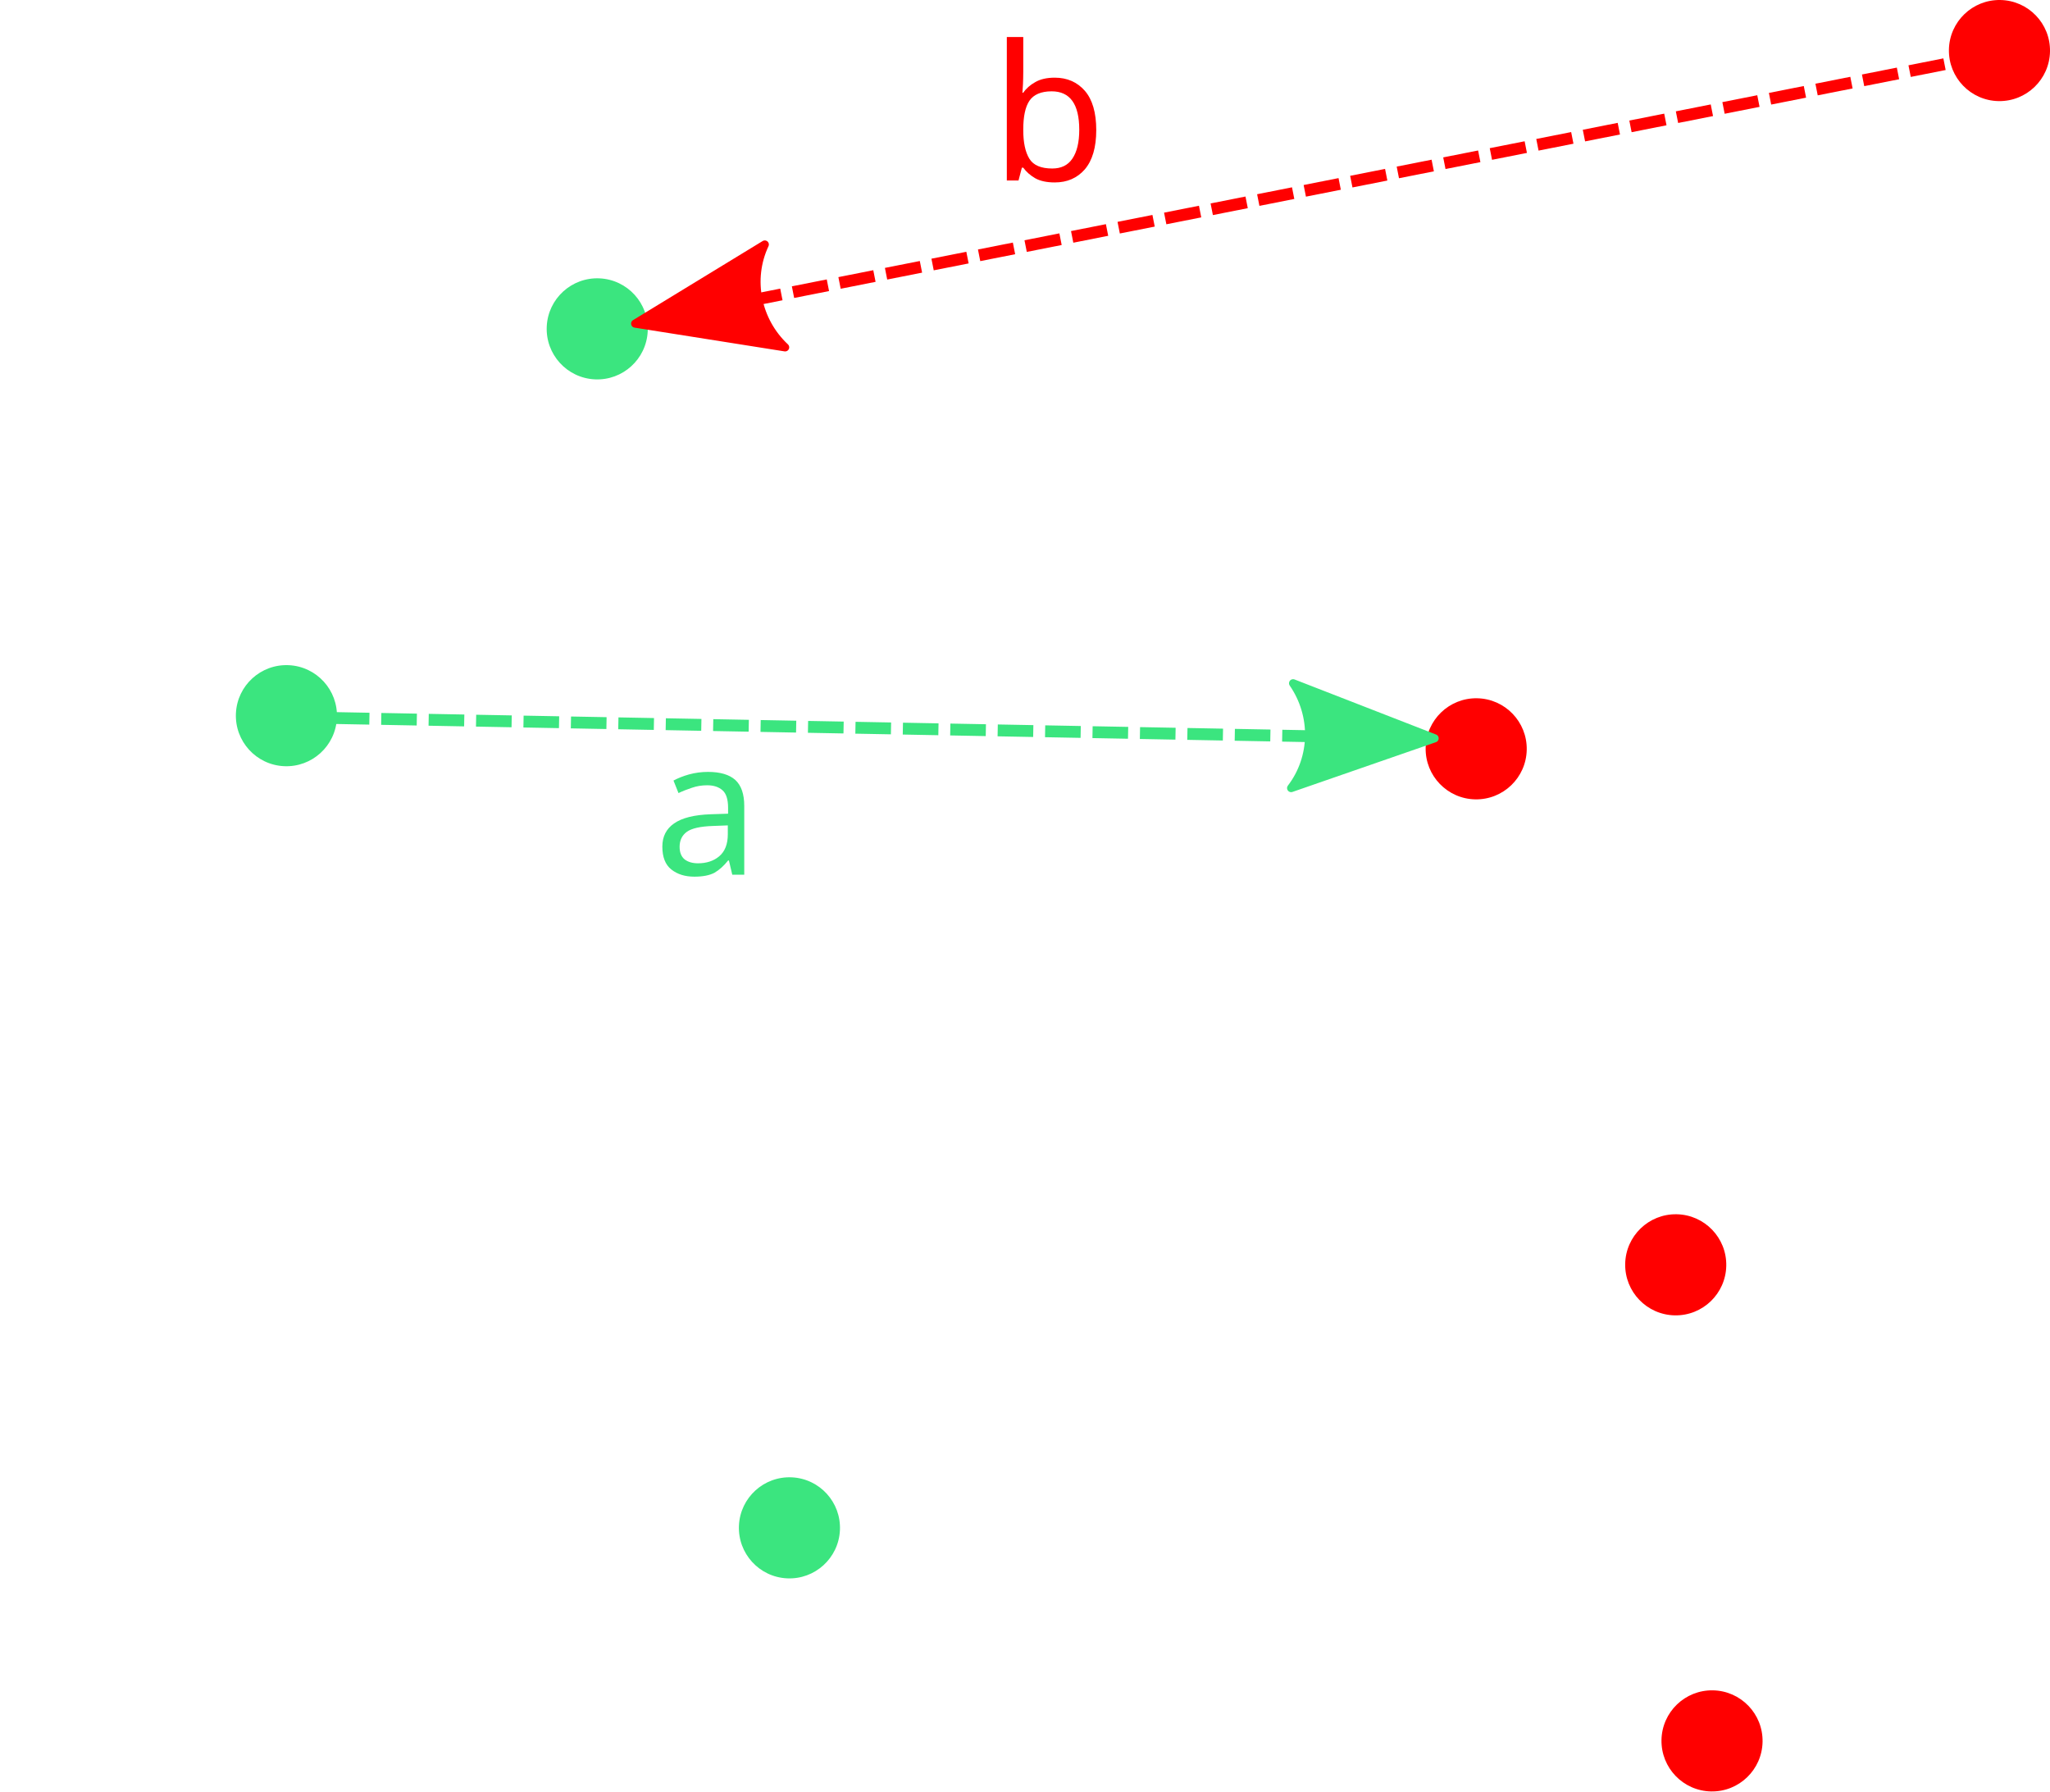
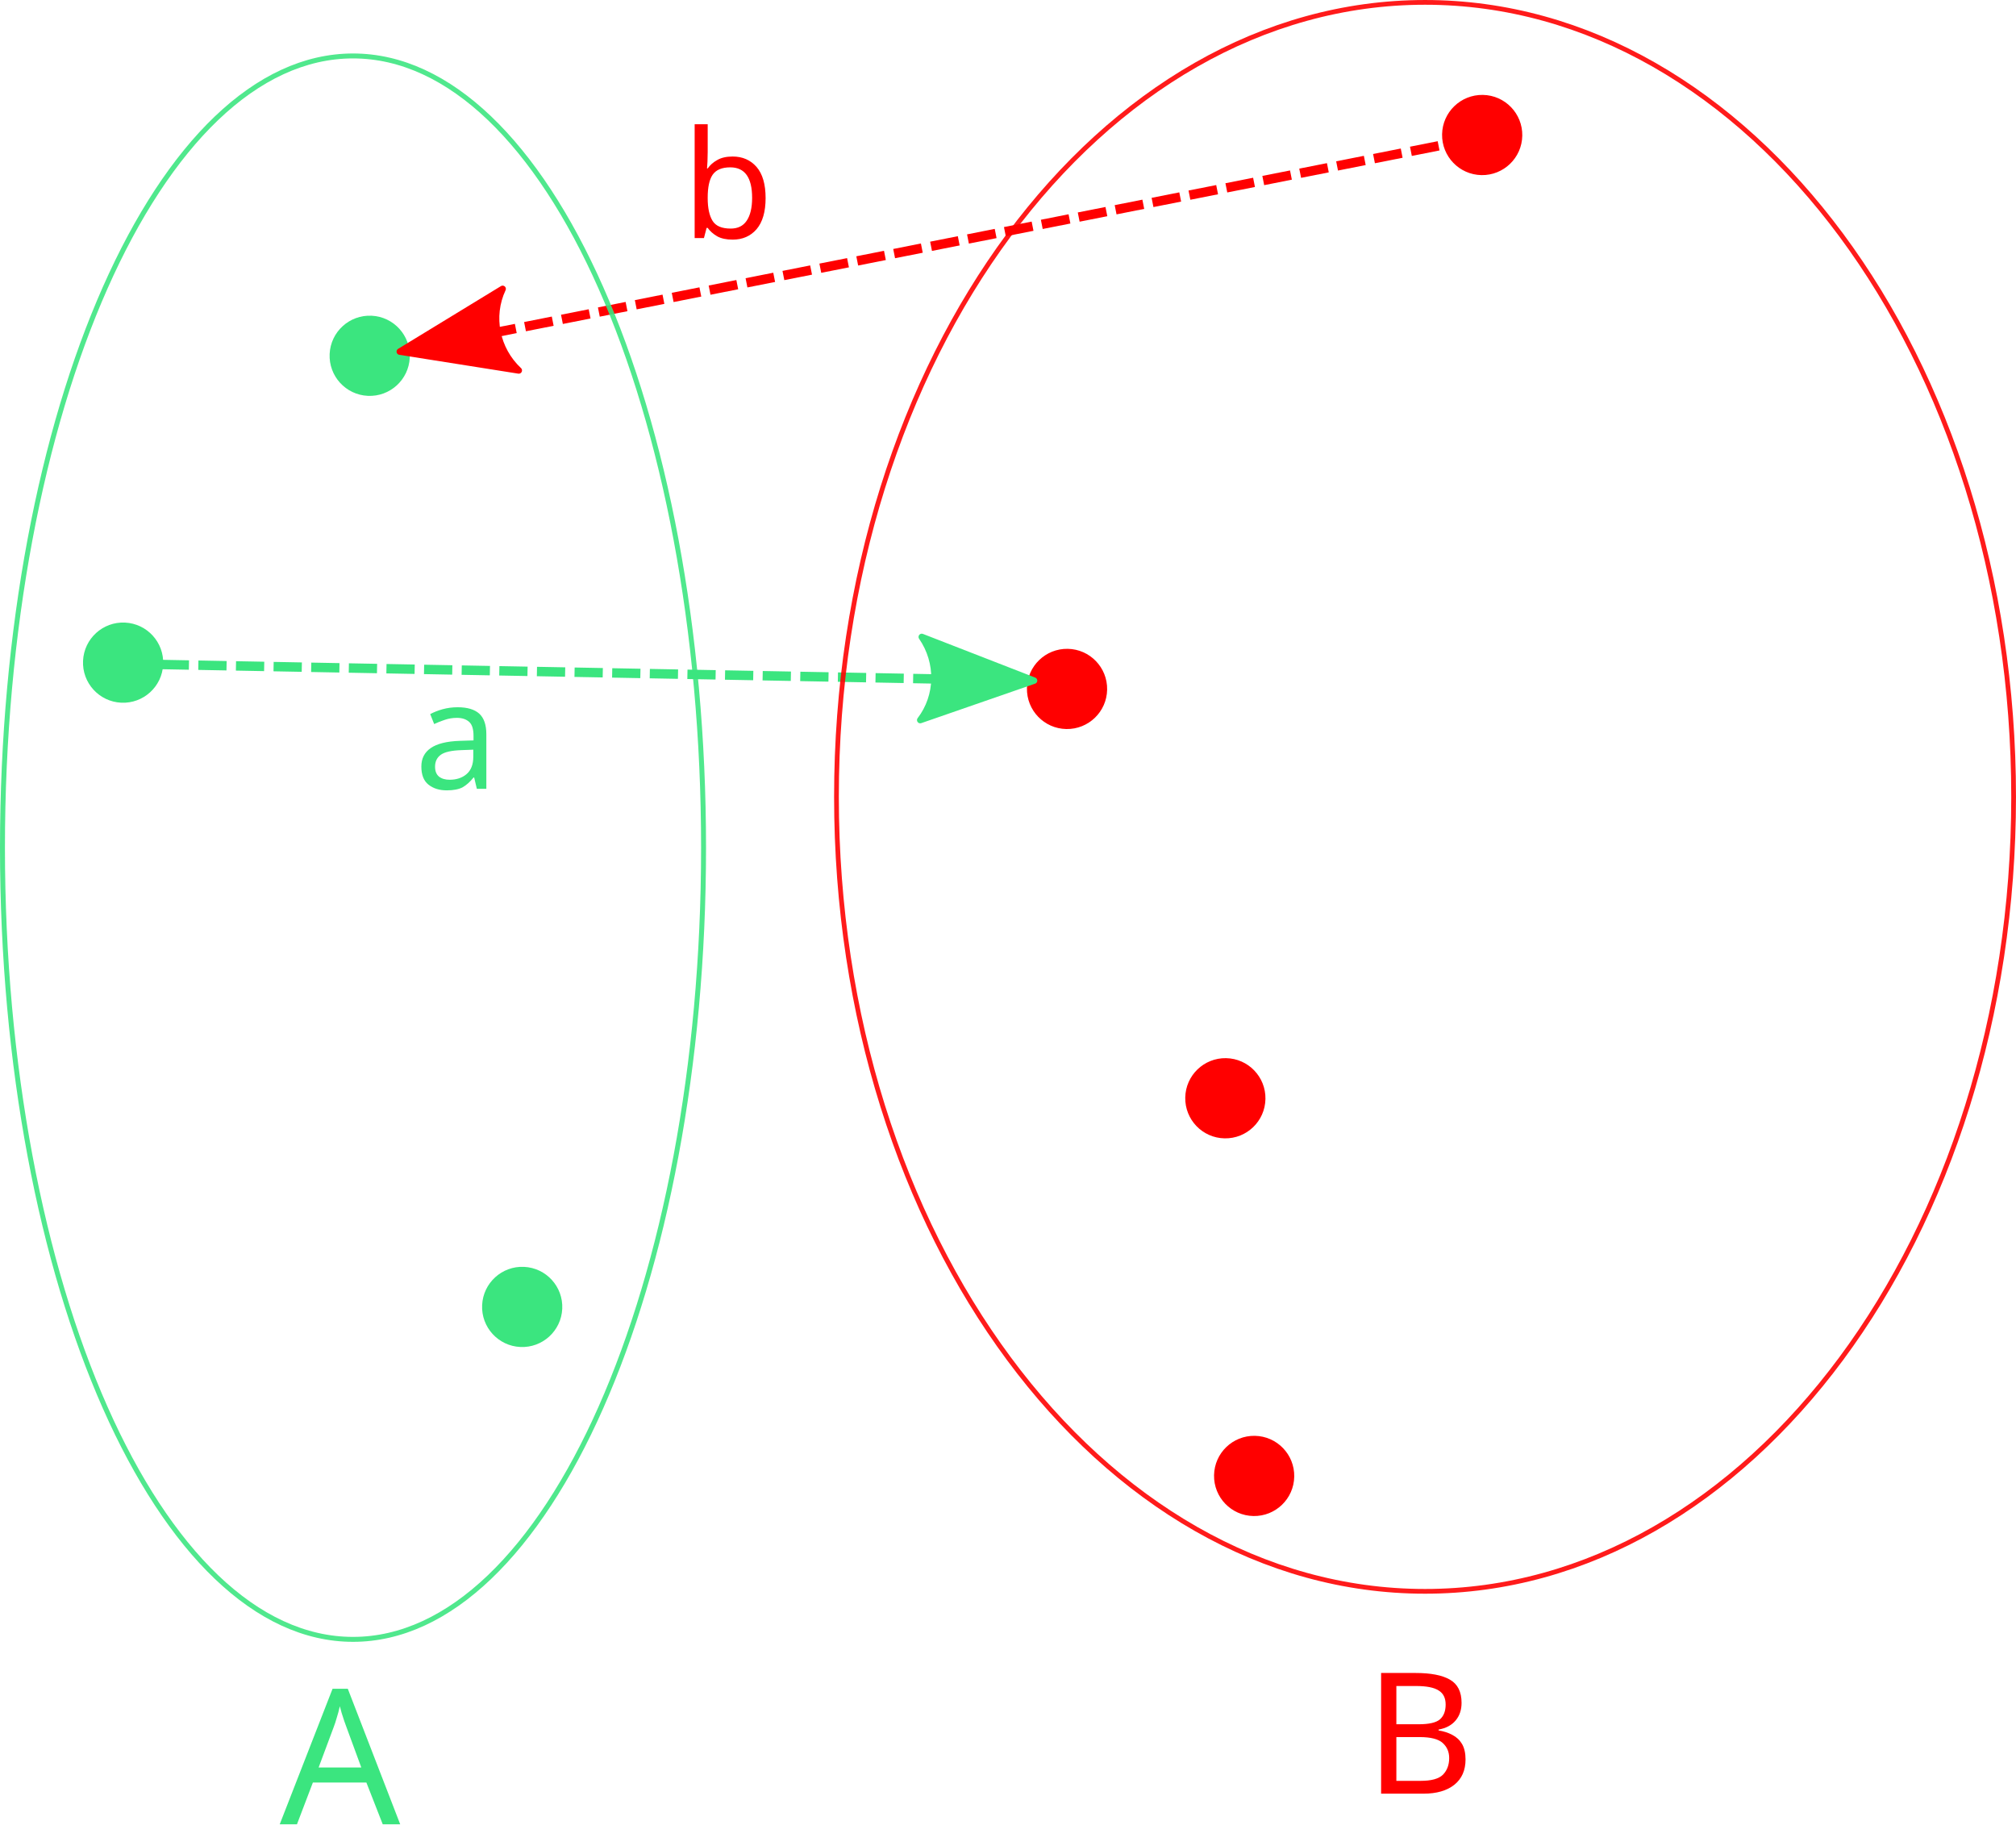
- <svg xmlns="http://www.w3.org/2000/svg" width="114.975mm" height="100.457mm" viewBox="0 0 114.975 100.457" version="1.1" id="svg8">
+ <svg xmlns="http://www.w3.org/2000/svg" width="142.516mm" height="128.954mm" viewBox="0 0 142.516 128.954" version="1.1" id="svg8">
  <defs id="defs2">
    <marker style="overflow:visible" id="marker1513" refX="0" refY="0" orient="auto">
      <path transform="matrix(-1.1,0,0,-1.1,-1.1,0)" d="M 8.719,4.034 -2.207,0.016 8.719,-4.002 c -1.745,2.372 -1.735,5.617 -6e-7,8.035 z" style="fill:#ff0000;fill-opacity:1;fill-rule:evenodd;stroke:#ff0000;stroke-width:0.625;stroke-linejoin:round;stroke-opacity:1" id="path1511" />
    </marker>
    <marker orient="auto" refY="0" refX="0" id="Arrow2Lend" style="overflow:visible">
      <path id="path910" style="fill:#3be57f;fill-opacity:1;fill-rule:evenodd;stroke:#3be57f;stroke-width:0.625;stroke-linejoin:round;stroke-opacity:1" d="M 8.719,4.034 -2.207,0.016 8.719,-4.002 c -1.745,2.372 -1.735,5.617 -6e-7,8.035 z" transform="matrix(-1.1,0,0,-1.1,-1.1,0)" />
    </marker>
    <marker orient="auto" refY="0" refX="0" id="marker1173" style="overflow:visible">
      <path id="path1171" d="M 0,0 5,-5 -12.5,0 5,5 Z" style="fill:#3be57f;fill-opacity:1;fill-rule:evenodd;stroke:#3be57f;stroke-width:1pt;stroke-opacity:1" transform="matrix(-0.8,0,0,-0.8,-10,0)" />
    </marker>
    <marker orient="auto" refY="0" refX="0" id="Arrow1Lend" style="overflow:visible">
      <path id="path892" d="M 0,0 5,-5 -12.5,0 5,5 Z" style="fill:#3be57f;fill-opacity:1;fill-rule:evenodd;stroke:#3be57f;stroke-width:1pt;stroke-opacity:1" transform="matrix(-0.8,0,0,-0.8,-10,0)" />
    </marker>
  </defs>
-   <g id="layer1" transform="translate(-33.43826,-65.48048)">
+   <g id="layer1" transform="translate(-40.79934,-58.77196)">
    <circle style="fill:#3be57f;fill-opacity:1;stroke:none;stroke-width:0.965;stroke-miterlimit:4;stroke-dasharray:none;stroke-dashoffset:0;stroke-opacity:1" id="path817" cx="70.782" cy="80.703" r="2.835" transform="rotate(2.677738)" />
    <circle style="fill:#3be57f;fill-opacity:1;stroke:none;stroke-width:0.965;stroke-miterlimit:4;stroke-dasharray:none;stroke-dashoffset:0;stroke-opacity:1" id="path817-3" cx="84.691" cy="147.36" r="2.835" transform="rotate(2.677738)" />
    <circle style="fill:#3be57f;fill-opacity:1;stroke:none;stroke-width:0.965;stroke-miterlimit:4;stroke-dasharray:none;stroke-dashoffset:0;stroke-opacity:1" id="path817-6" cx="54.382" cy="103.185" r="2.835" transform="rotate(2.677738)" />
    <circle style="fill:#ff0000;fill-opacity:1;stroke:none;stroke-width:0.965;stroke-miterlimit:4;stroke-dasharray:none;stroke-dashoffset:0;stroke-opacity:1" id="path817-5" cx="146.8" cy="65.65" r="2.835" transform="rotate(1.044668)" />
    <circle style="fill:#ff0000;fill-opacity:1;stroke:none;stroke-width:0.965;stroke-miterlimit:4;stroke-dasharray:none;stroke-dashoffset:0;stroke-opacity:1" id="path817-5-5" cx="118.171" cy="105.334" r="2.835" transform="rotate(1.044668)" />
    <circle style="fill:#ff0000;fill-opacity:1;stroke:none;stroke-width:0.965;stroke-miterlimit:4;stroke-dasharray:none;stroke-dashoffset:0;stroke-opacity:1" id="path817-5-6" cx="129.888" cy="134.06" r="2.835" transform="rotate(1.044668)" />
    <circle style="fill:#ff0000;fill-opacity:1;stroke:none;stroke-width:0.965;stroke-miterlimit:4;stroke-dasharray:none;stroke-dashoffset:0;stroke-opacity:1" id="path817-5-2" cx="132.41" cy="160.715" r="2.835" transform="rotate(1.044668)" />
    <path style="fill:none;stroke:#3be57f;stroke-width:0.665;stroke-linecap:butt;stroke-linejoin:miter;stroke-miterlimit:4;stroke-dasharray:1.995, 0.665;stroke-dashoffset:0;stroke-opacity:1;marker-end:url(#Arrow2Lend)" d="m 52.161,105.744 c 20.285,0.378 40.57,0.756 60.854,1.134" id="path885" />
    <path id="path1507" d="M 109.613,97.051 C 85.423,101.838 61.232,106.626 37.042,111.414" style="fill:none;stroke:#ff0000;stroke-width:0.665;stroke-linecap:butt;stroke-linejoin:miter;stroke-miterlimit:4;stroke-dasharray:1.995, 0.665;stroke-dashoffset:0;stroke-opacity:1;marker-end:url(#marker1513)" transform="translate(32.88393,-27.97024)" />
-     <text xml:space="preserve" style="font-style:normal;font-weight:normal;font-size:10.583px;line-height:1.25;font-family:sans-serif;letter-spacing:0px;word-spacing:0px;fill:#3be57f;fill-opacity:1;stroke:none;stroke-width:0.265;" x="70.102" y="114.533" id="text2365">
-       <tspan id="tspan2363" x="70.102" y="114.533" style="stroke-width:0.265;fill:#3be57f;fill-opacity:1;">a</tspan>
+     <text xml:space="preserve" style="font-style:normal;font-weight:normal;font-size:10.583px;line-height:1.25;font-family:sans-serif;letter-spacing:0px;word-spacing:0px;fill:#3be57f;fill-opacity:1;stroke:none;stroke-width:0.265" x="70.102" y="114.533" id="text2365">
+       <tspan id="tspan2363" x="70.102" y="114.533" style="fill:#3be57f;fill-opacity:1;stroke-width:0.265">a</tspan>
    </text>
-     <text xml:space="preserve" style="font-style:normal;font-weight:normal;font-size:10.583px;line-height:1.25;font-family:sans-serif;letter-spacing:0px;word-spacing:0px;fill:#ff0000;fill-opacity:1;stroke:none;stroke-width:0.265;" x="89.001" y="75.601" id="text2369">
-       <tspan id="tspan2367" x="89.001" y="75.601" style="stroke-width:0.265;fill:#ff0000;fill-opacity:1;">b</tspan>
+     <text xml:space="preserve" style="font-style:normal;font-weight:normal;font-size:10.583px;line-height:1.25;font-family:sans-serif;letter-spacing:0px;word-spacing:0px;fill:#ff0000;fill-opacity:1;stroke:none;stroke-width:0.265" x="89.001" y="75.601" id="text2369">
+       <tspan id="tspan2367" x="89.001" y="75.601" style="fill:#ff0000;fill-opacity:1;stroke-width:0.265">b</tspan>
+     </text>
+     <ellipse style="opacity:0.894;fill:none;fill-opacity:0.98;stroke:#3be57f;stroke-width:0.349;stroke-miterlimit:4;stroke-dasharray:none;stroke-opacity:1" id="path883" cx="65.755" cy="118.691" rx="24.781" ry="55.964" />
+     <ellipse style="opacity:0.894;fill:none;fill-opacity:0.98;stroke:#ff0000;stroke-width:0.335;stroke-miterlimit:4;stroke-dasharray:none;stroke-opacity:1" id="path886" cx="141.539" cy="115.1" rx="41.608" ry="56.16" />
+     <text xml:space="preserve" style="font-style:normal;font-weight:normal;font-size:13.36px;line-height:1.25;font-family:sans-serif;letter-spacing:0px;word-spacing:0px;fill:#3be57f;fill-opacity:1;stroke:none;stroke-width:1.113" x="60.573" y="187.726" id="text890">
+       <tspan id="tspan888" x="60.573" y="187.726" style="fill:#3be57f;fill-opacity:1;stroke-width:1.113">A</tspan>
+     </text>
+     <text xml:space="preserve" style="font-style:normal;font-weight:normal;font-size:11.947px;line-height:1.25;font-family:sans-serif;letter-spacing:0px;word-spacing:0px;fill:#ff0000;fill-opacity:1;stroke:none;stroke-width:0.996" x="137.277" y="185.561" id="text894">
+       <tspan id="tspan892" x="137.277" y="185.561" style="fill:#ff0000;fill-opacity:1;stroke-width:0.996">B</tspan>
    </text>
  </g>
</svg>
